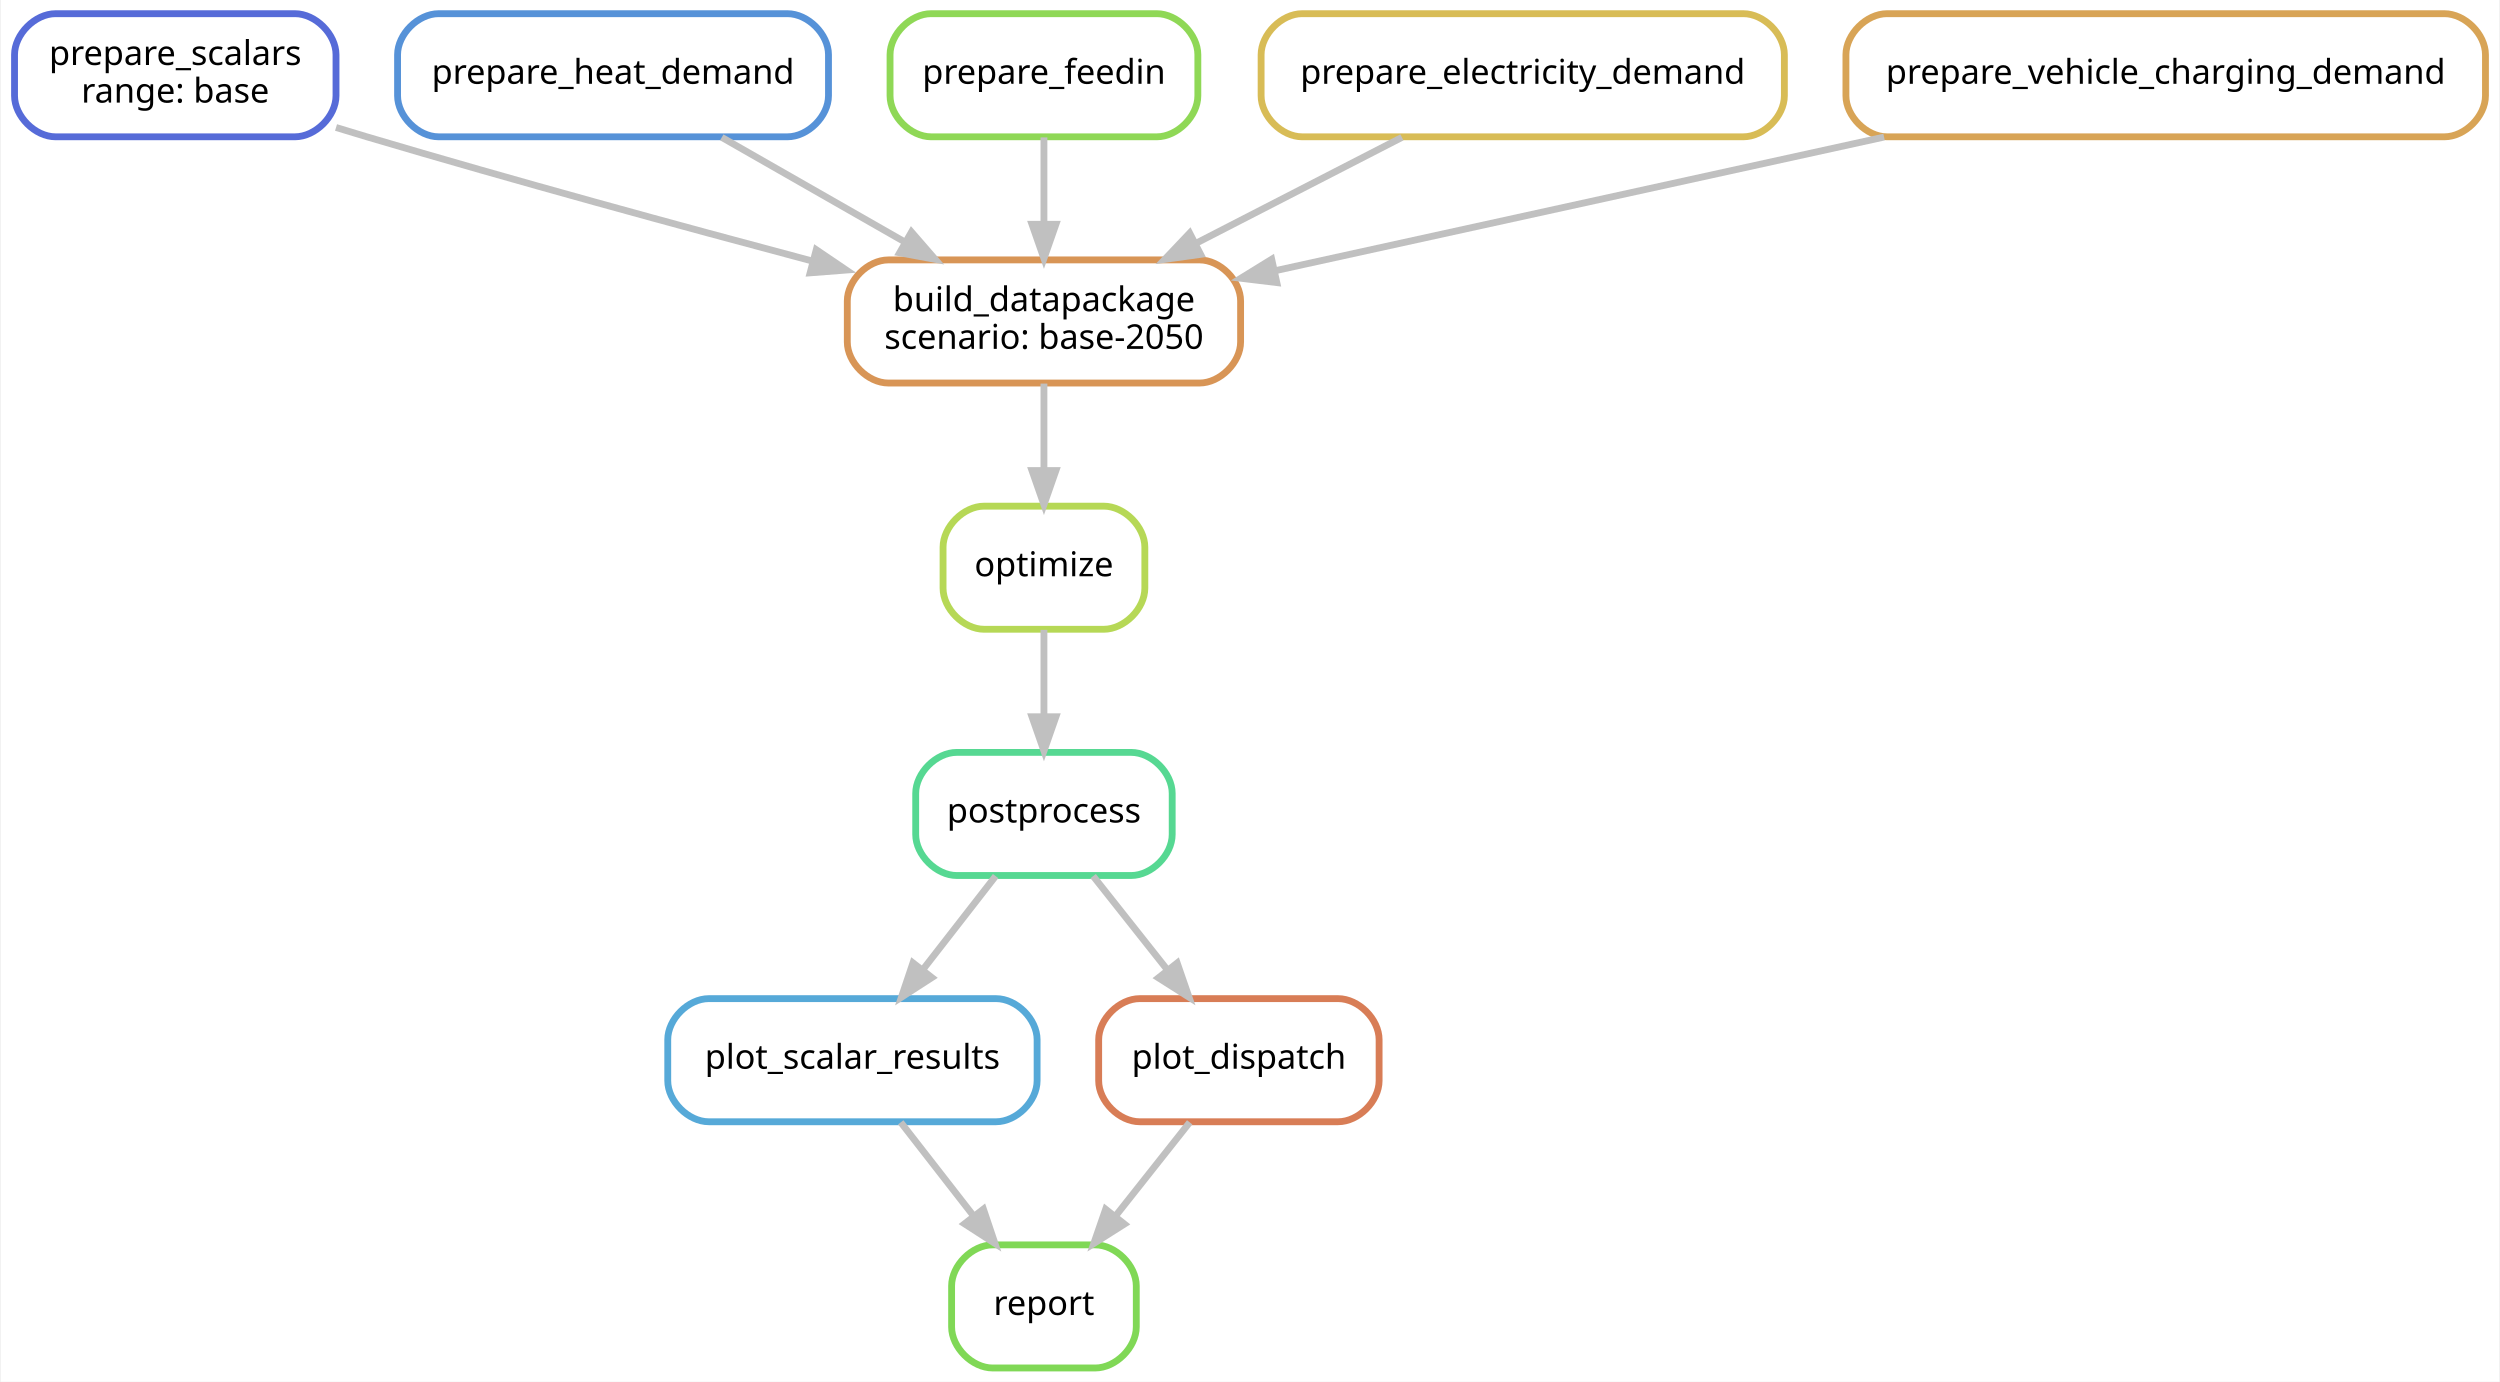
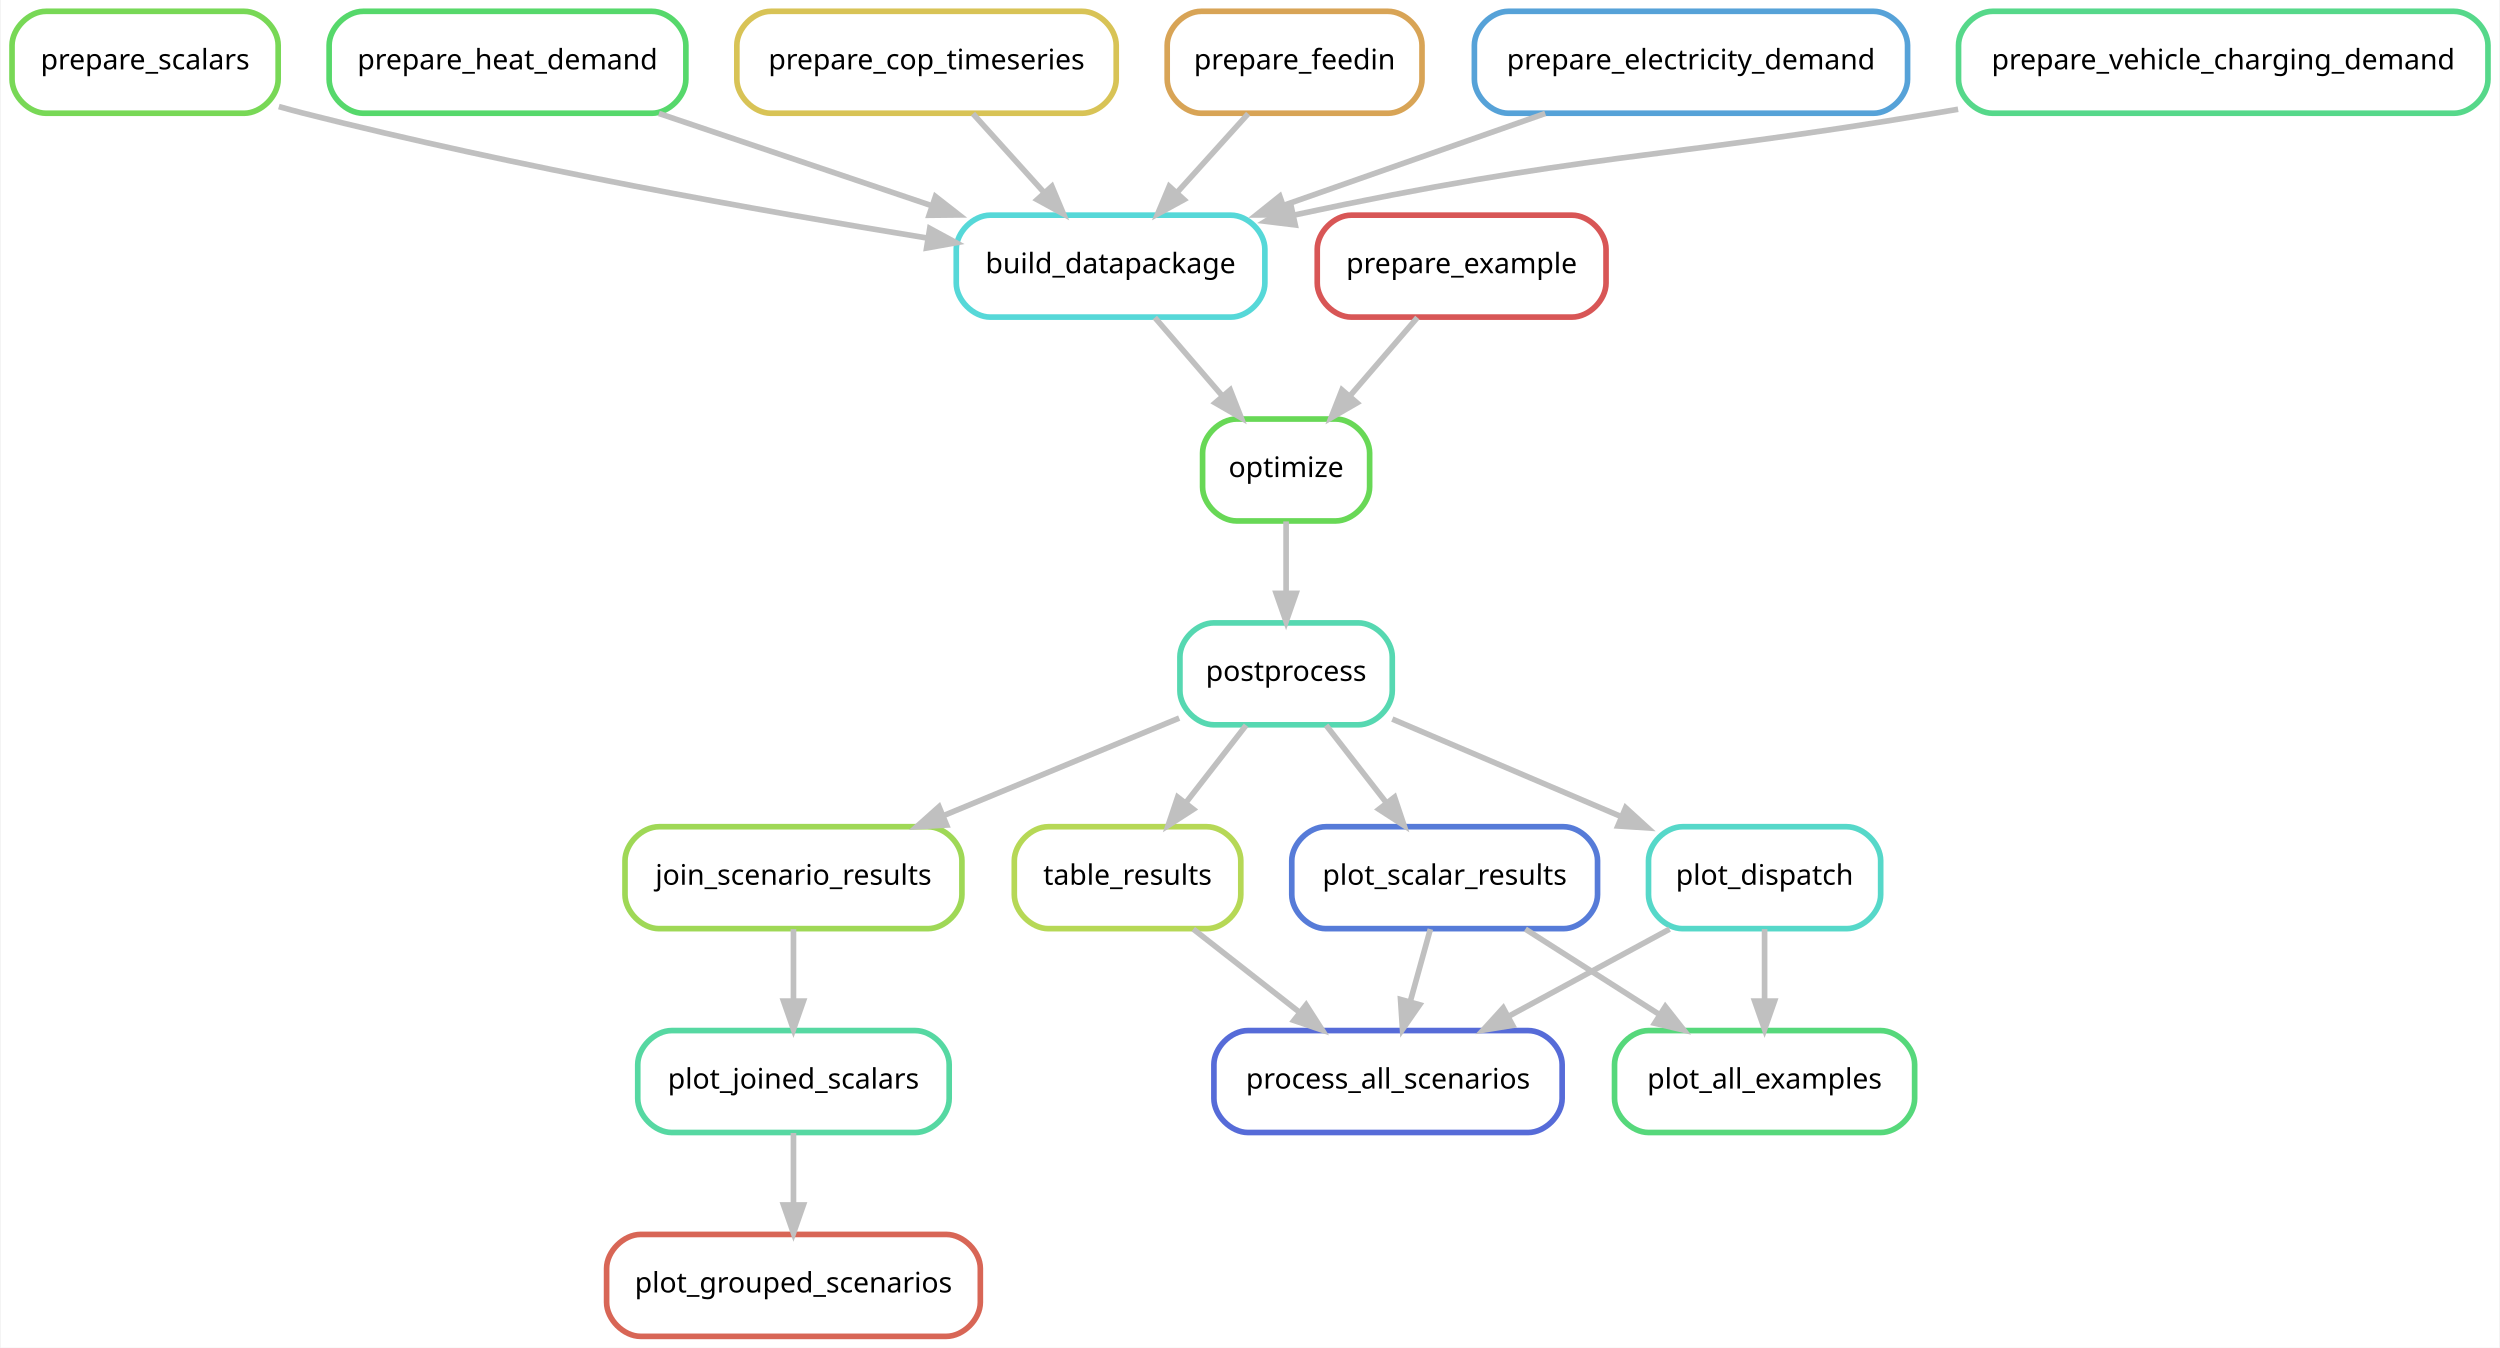
- <svg xmlns="http://www.w3.org/2000/svg" width="731pt" height="404pt" viewBox="0.00 0.00 730.50 404.00">
-   <g id="graph0" class="graph" transform="scale(1 1) rotate(0) translate(4 400)">
-     <polygon fill="#ffffff" stroke="transparent" points="-4,4 -4,-400 726.5,-400 726.5,4 -4,4" />
+ <svg xmlns="http://www.w3.org/2000/svg" width="883pt" height="476pt" viewBox="0.00 0.00 882.50 476.00">
+   <g id="graph0" class="graph" transform="scale(1 1) rotate(0) translate(4 472)">
+     <polygon fill="#ffffff" stroke="transparent" points="-4,4 -4,-472 878.5,-472 878.5,4 -4,4" />
    <g id="node1" class="node">
-       <path fill="none" stroke="#80d856" stroke-width="2" d="M316,-36C316,-36 286,-36 286,-36 280,-36 274,-30 274,-24 274,-24 274,-12 274,-12 274,-6 280,0 286,0 286,0 316,0 316,0 322,0 328,-6 328,-12 328,-12 328,-24 328,-24 328,-30 322,-36 316,-36" />
-       <text text-anchor="middle" x="301" y="-15.5" font-family="sans" font-size="10.00" fill="#000000">report</text>
+       <path fill="none" stroke="#d86656" stroke-width="2" d="M330,-36C330,-36 222,-36 222,-36 216,-36 210,-30 210,-24 210,-24 210,-12 210,-12 210,-6 216,0 222,0 222,0 330,0 330,0 336,0 342,-6 342,-12 342,-12 342,-24 342,-24 342,-30 336,-36 330,-36" />
+       <text text-anchor="middle" x="276" y="-15.5" font-family="sans" font-size="10.00" fill="#000000">plot_grouped_scenarios</text>
    </g>
    <g id="node2" class="node">
-       <path fill="none" stroke="#56a9d8" stroke-width="2" d="M287,-108C287,-108 203,-108 203,-108 197,-108 191,-102 191,-96 191,-96 191,-84 191,-84 191,-78 197,-72 203,-72 203,-72 287,-72 287,-72 293,-72 299,-78 299,-84 299,-84 299,-96 299,-96 299,-102 293,-108 287,-108" />
-       <text text-anchor="middle" x="245" y="-87.5" font-family="sans" font-size="10.00" fill="#000000">plot_scalar_results</text>
+       <path fill="none" stroke="#56d8a2" stroke-width="2" d="M319,-108C319,-108 233,-108 233,-108 227,-108 221,-102 221,-96 221,-96 221,-84 221,-84 221,-78 227,-72 233,-72 233,-72 319,-72 319,-72 325,-72 331,-78 331,-84 331,-84 331,-96 331,-96 331,-102 325,-108 319,-108" />
+       <text text-anchor="middle" x="276" y="-87.5" font-family="sans" font-size="10.00" fill="#000000">plot_joined_scalars</text>
    </g>
    <g id="edge1" class="edge">
-       <path fill="none" stroke="#c0c0c0" stroke-width="2" d="M259.131,-71.831C265.581,-63.539 273.344,-53.557 280.425,-44.453" />
-       <polygon fill="#c0c0c0" stroke="#c0c0c0" stroke-width="2" points="283.302,-46.456 286.679,-36.413 277.776,-42.158 283.302,-46.456" />
+       <path fill="none" stroke="#c0c0c0" stroke-width="2" d="M276,-71.831C276,-64.131 276,-54.974 276,-46.417" />
+       <polygon fill="#c0c0c0" stroke="#c0c0c0" stroke-width="2" points="279.5,-46.413 276,-36.413 272.5,-46.413 279.5,-46.413" />
    </g>
    <g id="node3" class="node">
-       <path fill="none" stroke="#56d892" stroke-width="2" d="M326.5,-180C326.5,-180 275.5,-180 275.5,-180 269.5,-180 263.5,-174 263.5,-168 263.5,-168 263.5,-156 263.5,-156 263.5,-150 269.5,-144 275.5,-144 275.5,-144 326.5,-144 326.5,-144 332.5,-144 338.5,-150 338.5,-156 338.5,-156 338.5,-168 338.5,-168 338.5,-174 332.5,-180 326.5,-180" />
-       <text text-anchor="middle" x="301" y="-159.5" font-family="sans" font-size="10.00" fill="#000000">postprocess</text>
+       <path fill="none" stroke="#9fd856" stroke-width="2" d="M323.5,-180C323.5,-180 228.5,-180 228.5,-180 222.5,-180 216.5,-174 216.5,-168 216.5,-168 216.5,-156 216.5,-156 216.5,-150 222.5,-144 228.5,-144 228.5,-144 323.5,-144 323.5,-144 329.5,-144 335.5,-150 335.5,-156 335.5,-156 335.5,-168 335.5,-168 335.5,-174 329.5,-180 323.5,-180" />
+       <text text-anchor="middle" x="276" y="-159.5" font-family="sans" font-size="10.00" fill="#000000">join_scenario_results</text>
+     </g>
+     <g id="edge2" class="edge">
+       <path fill="none" stroke="#c0c0c0" stroke-width="2" d="M276,-143.831C276,-136.131 276,-126.974 276,-118.417" />
+       <polygon fill="#c0c0c0" stroke="#c0c0c0" stroke-width="2" points="279.5,-118.413 276,-108.413 272.5,-118.413 279.5,-118.413" />
+     </g>
+     <g id="node4" class="node">
+       <path fill="none" stroke="#56d8b1" stroke-width="2" d="M475.5,-252C475.5,-252 424.5,-252 424.5,-252 418.5,-252 412.5,-246 412.5,-240 412.5,-240 412.5,-228 412.5,-228 412.5,-222 418.5,-216 424.5,-216 424.5,-216 475.5,-216 475.5,-216 481.5,-216 487.5,-222 487.5,-228 487.5,-228 487.5,-240 487.5,-240 487.5,-246 481.5,-252 475.5,-252" />
+       <text text-anchor="middle" x="450" y="-231.5" font-family="sans" font-size="10.00" fill="#000000">postprocess</text>
    </g>
    <g id="edge3" class="edge">
-       <path fill="none" stroke="#c0c0c0" stroke-width="2" d="M286.869,-143.831C280.419,-135.539 272.656,-125.557 265.575,-116.453" />
-       <polygon fill="#c0c0c0" stroke="#c0c0c0" stroke-width="2" points="268.224,-114.158 259.321,-108.413 262.698,-118.456 268.224,-114.158" />
+       <path fill="none" stroke="#c0c0c0" stroke-width="2" d="M412.245,-218.377C387.836,-208.277 355.716,-194.986 328.794,-183.846" />
+       <polygon fill="#c0c0c0" stroke="#c0c0c0" stroke-width="2" points="330.088,-180.593 319.51,-180.004 327.411,-187.062 330.088,-180.593" />
+     </g>
+     <g id="node14" class="node">
+       <path fill="none" stroke="#567bd8" stroke-width="2" d="M548,-180C548,-180 464,-180 464,-180 458,-180 452,-174 452,-168 452,-168 452,-156 452,-156 452,-150 458,-144 464,-144 464,-144 548,-144 548,-144 554,-144 560,-150 560,-156 560,-156 560,-168 560,-168 560,-174 554,-180 548,-180" />
+       <text text-anchor="middle" x="506" y="-159.5" font-family="sans" font-size="10.00" fill="#000000">plot_scalar_results</text>
+     </g>
+     <g id="edge16" class="edge">
+       <path fill="none" stroke="#c0c0c0" stroke-width="2" d="M464.131,-215.831C470.581,-207.539 478.344,-197.557 485.425,-188.453" />
+       <polygon fill="#c0c0c0" stroke="#c0c0c0" stroke-width="2" points="488.302,-190.456 491.679,-180.413 482.776,-186.158 488.302,-190.456" />
+     </g>
+     <g id="node15" class="node">
+       <path fill="none" stroke="#56d8c9" stroke-width="2" d="M648,-180C648,-180 590,-180 590,-180 584,-180 578,-174 578,-168 578,-168 578,-156 578,-156 578,-150 584,-144 590,-144 590,-144 648,-144 648,-144 654,-144 660,-150 660,-156 660,-156 660,-168 660,-168 660,-174 654,-180 648,-180" />
+       <text text-anchor="middle" x="619" y="-159.5" font-family="sans" font-size="10.00" fill="#000000">plot_dispatch</text>
+     </g>
+     <g id="edge17" class="edge">
+       <path fill="none" stroke="#c0c0c0" stroke-width="2" d="M487.507,-218.021C511.324,-207.874 542.444,-194.615 568.431,-183.544" />
+       <polygon fill="#c0c0c0" stroke="#c0c0c0" stroke-width="2" points="569.921,-186.714 577.749,-179.574 567.177,-180.274 569.921,-186.714" />
+     </g>
+     <g id="node16" class="node">
+       <path fill="none" stroke="#b6d856" stroke-width="2" d="M422,-180C422,-180 366,-180 366,-180 360,-180 354,-174 354,-168 354,-168 354,-156 354,-156 354,-150 360,-144 366,-144 366,-144 422,-144 422,-144 428,-144 434,-150 434,-156 434,-156 434,-168 434,-168 434,-174 428,-180 422,-180" />
+       <text text-anchor="middle" x="394" y="-159.5" font-family="sans" font-size="10.00" fill="#000000">table_results</text>
+     </g>
+     <g id="edge18" class="edge">
+       <path fill="none" stroke="#c0c0c0" stroke-width="2" d="M435.869,-215.831C429.419,-207.539 421.656,-197.557 414.575,-188.453" />
+       <polygon fill="#c0c0c0" stroke="#c0c0c0" stroke-width="2" points="417.224,-186.158 408.321,-180.413 411.698,-190.456 417.224,-186.158" />
+     </g>
+     <g id="node5" class="node">
+       <path fill="none" stroke="#68d856" stroke-width="2" d="M467.5,-324C467.5,-324 432.5,-324 432.5,-324 426.5,-324 420.5,-318 420.5,-312 420.5,-312 420.5,-300 420.5,-300 420.5,-294 426.5,-288 432.5,-288 432.5,-288 467.5,-288 467.5,-288 473.5,-288 479.5,-294 479.5,-300 479.5,-300 479.5,-312 479.5,-312 479.5,-318 473.5,-324 467.5,-324" />
+       <text text-anchor="middle" x="450" y="-303.5" font-family="sans" font-size="10.00" fill="#000000">optimize</text>
+     </g>
+     <g id="edge4" class="edge">
+       <path fill="none" stroke="#c0c0c0" stroke-width="2" d="M450,-287.831C450,-280.131 450,-270.974 450,-262.417" />
+       <polygon fill="#c0c0c0" stroke="#c0c0c0" stroke-width="2" points="453.5,-262.413 450,-252.413 446.5,-262.413 453.5,-262.413" />
+     </g>
+     <g id="node6" class="node">
+       <path fill="none" stroke="#56d8d8" stroke-width="2" d="M430.5,-396C430.5,-396 345.5,-396 345.5,-396 339.5,-396 333.5,-390 333.5,-384 333.5,-384 333.5,-372 333.5,-372 333.5,-366 339.5,-360 345.5,-360 345.5,-360 430.5,-360 430.5,-360 436.5,-360 442.5,-366 442.5,-372 442.5,-372 442.5,-384 442.5,-384 442.5,-390 436.5,-396 430.5,-396" />
+       <text text-anchor="middle" x="388" y="-375.5" font-family="sans" font-size="10.00" fill="#000000">build_datapackage</text>
+     </g>
+     <g id="edge6" class="edge">
+       <path fill="none" stroke="#c0c0c0" stroke-width="2" d="M403.645,-359.831C410.859,-351.454 419.557,-341.353 427.461,-332.175" />
+       <polygon fill="#c0c0c0" stroke="#c0c0c0" stroke-width="2" points="430.271,-334.275 434.144,-324.413 424.967,-329.707 430.271,-334.275" />
+     </g>
+     <g id="node7" class="node">
+       <path fill="none" stroke="#78d856" stroke-width="2" d="M82,-468C82,-468 12,-468 12,-468 6,-468 0,-462 0,-456 0,-456 0,-444 0,-444 0,-438 6,-432 12,-432 12,-432 82,-432 82,-432 88,-432 94,-438 94,-444 94,-444 94,-456 94,-456 94,-462 88,-468 82,-468" />
+       <text text-anchor="middle" x="47" y="-447.5" font-family="sans" font-size="10.00" fill="#000000">prepare_scalars</text>
+     </g>
+     <g id="edge7" class="edge">
+       <path fill="none" stroke="#c0c0c0" stroke-width="2" d="M94.237,-434.363C97.192,-433.526 100.13,-432.73 103,-432 177.816,-412.966 265.224,-397.365 323.317,-387.91" />
+       <polygon fill="#c0c0c0" stroke="#c0c0c0" stroke-width="2" points="324.141,-391.322 333.455,-386.274 323.025,-384.412 324.141,-391.322" />
+     </g>
+     <g id="node8" class="node">
+       <path fill="none" stroke="#56d86b" stroke-width="2" d="M226,-468C226,-468 124,-468 124,-468 118,-468 112,-462 112,-456 112,-456 112,-444 112,-444 112,-438 118,-432 124,-432 124,-432 226,-432 226,-432 232,-432 238,-438 238,-444 238,-444 238,-456 238,-456 238,-462 232,-468 226,-468" />
+       <text text-anchor="middle" x="175" y="-447.5" font-family="sans" font-size="10.00" fill="#000000">prepare_heat_demand</text>
+     </g>
+     <g id="edge10" class="edge">
+       <path fill="none" stroke="#c0c0c0" stroke-width="2" d="M228.474,-431.924C257.719,-422.039 294.126,-409.732 324.773,-399.373" />
+       <polygon fill="#c0c0c0" stroke="#c0c0c0" stroke-width="2" points="326.151,-402.601 334.504,-396.083 323.91,-395.97 326.151,-402.601" />
+     </g>
+     <g id="node9" class="node">
+       <path fill="none" stroke="#d8c356" stroke-width="2" d="M378,-468C378,-468 268,-468 268,-468 262,-468 256,-462 256,-456 256,-456 256,-444 256,-444 256,-438 262,-432 268,-432 268,-432 378,-432 378,-432 384,-432 390,-438 390,-444 390,-444 390,-456 390,-456 390,-462 384,-468 378,-468" />
+       <text text-anchor="middle" x="323" y="-447.5" font-family="sans" font-size="10.00" fill="#000000">prepare_cop_timeseries</text>
+     </g>
+     <g id="edge8" class="edge">
+       <path fill="none" stroke="#c0c0c0" stroke-width="2" d="M339.402,-431.831C347.041,-423.369 356.268,-413.149 364.621,-403.897" />
+       <polygon fill="#c0c0c0" stroke="#c0c0c0" stroke-width="2" points="367.274,-406.181 371.377,-396.413 362.078,-401.491 367.274,-406.181" />
+     </g>
+     <g id="node10" class="node">
+       <path fill="none" stroke="#d8a456" stroke-width="2" d="M486,-468C486,-468 420,-468 420,-468 414,-468 408,-462 408,-456 408,-456 408,-444 408,-444 408,-438 414,-432 420,-432 420,-432 486,-432 486,-432 492,-432 498,-438 498,-444 498,-444 498,-456 498,-456 498,-462 492,-468 486,-468" />
+       <text text-anchor="middle" x="453" y="-447.5" font-family="sans" font-size="10.00" fill="#000000">prepare_feedin</text>
+     </g>
+     <g id="edge12" class="edge">
+       <path fill="none" stroke="#c0c0c0" stroke-width="2" d="M436.598,-431.831C428.959,-423.369 419.732,-413.149 411.379,-403.897" />
+       <polygon fill="#c0c0c0" stroke="#c0c0c0" stroke-width="2" points="413.922,-401.491 404.623,-396.413 408.726,-406.181 413.922,-401.491" />
    </g>
    <g id="node11" class="node">
-       <path fill="none" stroke="#d87d56" stroke-width="2" d="M387,-108C387,-108 329,-108 329,-108 323,-108 317,-102 317,-96 317,-96 317,-84 317,-84 317,-78 323,-72 329,-72 329,-72 387,-72 387,-72 393,-72 399,-78 399,-84 399,-84 399,-96 399,-96 399,-102 393,-108 387,-108" />
-       <text text-anchor="middle" x="358" y="-87.5" font-family="sans" font-size="10.00" fill="#000000">plot_dispatch</text>
+       <path fill="none" stroke="#56a2d8" stroke-width="2" d="M657.5,-468C657.5,-468 528.5,-468 528.5,-468 522.5,-468 516.5,-462 516.5,-456 516.5,-456 516.5,-444 516.5,-444 516.5,-438 522.5,-432 528.5,-432 528.5,-432 657.5,-432 657.5,-432 663.5,-432 669.5,-438 669.5,-444 669.5,-444 669.5,-456 669.5,-456 669.5,-462 663.5,-468 657.5,-468" />
+       <text text-anchor="middle" x="593" y="-447.5" font-family="sans" font-size="10.00" fill="#000000">prepare_electricity_demand</text>
+     </g>
+     <g id="edge9" class="edge">
+       <path fill="none" stroke="#c0c0c0" stroke-width="2" d="M541.534,-431.924C513.51,-422.082 478.652,-409.839 449.236,-399.507" />
+       <polygon fill="#c0c0c0" stroke="#c0c0c0" stroke-width="2" points="450.082,-396.095 439.487,-396.083 447.762,-402.699 450.082,-396.095" />
+     </g>
+     <g id="node12" class="node">
+       <path fill="none" stroke="#56d88a" stroke-width="2" d="M862.5,-468C862.5,-468 699.5,-468 699.5,-468 693.5,-468 687.5,-462 687.5,-456 687.5,-456 687.5,-444 687.5,-444 687.5,-438 693.5,-432 699.5,-432 699.5,-432 862.5,-432 862.5,-432 868.5,-432 874.5,-438 874.5,-444 874.5,-444 874.5,-456 874.5,-456 874.5,-462 868.5,-468 862.5,-468" />
+       <text text-anchor="middle" x="781" y="-447.5" font-family="sans" font-size="10.00" fill="#000000">prepare_vehicle_charging_demand</text>
    </g>
    <g id="edge11" class="edge">
-       <path fill="none" stroke="#c0c0c0" stroke-width="2" d="M315.384,-143.831C321.949,-135.539 329.851,-125.557 337.058,-116.453" />
-       <polygon fill="#c0c0c0" stroke="#c0c0c0" stroke-width="2" points="339.96,-118.426 343.423,-108.413 334.472,-114.081 339.96,-118.426" />
+       <path fill="none" stroke="#c0c0c0" stroke-width="2" d="M687.355,-433.409C684.539,-432.931 681.749,-432.461 679,-432 581.402,-415.651 553.509,-417.713 452.695,-396.016" />
+       <polygon fill="#c0c0c0" stroke="#c0c0c0" stroke-width="2" points="453.223,-392.548 442.707,-393.84 451.733,-399.388 453.223,-392.548" />
    </g>
-     <g id="node4" class="node">
-       <path fill="none" stroke="#b6d856" stroke-width="2" d="M318.5,-252C318.5,-252 283.5,-252 283.5,-252 277.5,-252 271.5,-246 271.5,-240 271.5,-240 271.5,-228 271.5,-228 271.5,-222 277.5,-216 283.5,-216 283.5,-216 318.5,-216 318.5,-216 324.5,-216 330.5,-222 330.5,-228 330.5,-228 330.5,-240 330.5,-240 330.5,-246 324.5,-252 318.5,-252" />
-       <text text-anchor="middle" x="301" y="-231.5" font-family="sans" font-size="10.00" fill="#000000">optimize</text>
+     <g id="node13" class="node">
+       <path fill="none" stroke="#566bd8" stroke-width="2" d="M535.5,-108C535.5,-108 436.5,-108 436.5,-108 430.5,-108 424.5,-102 424.5,-96 424.5,-96 424.5,-84 424.5,-84 424.5,-78 430.5,-72 436.5,-72 436.5,-72 535.5,-72 535.5,-72 541.5,-72 547.5,-78 547.5,-84 547.5,-84 547.5,-96 547.5,-96 547.5,-102 541.5,-108 535.5,-108" />
+       <text text-anchor="middle" x="486" y="-87.5" font-family="sans" font-size="10.00" fill="#000000">process_all_scenarios</text>
    </g>
-     <g id="edge4" class="edge">
-       <path fill="none" stroke="#c0c0c0" stroke-width="2" d="M301,-215.831C301,-208.131 301,-198.974 301,-190.417" />
-       <polygon fill="#c0c0c0" stroke="#c0c0c0" stroke-width="2" points="304.5,-190.413 301,-180.413 297.5,-190.413 304.5,-190.413" />
+     <g id="edge15" class="edge">
+       <path fill="none" stroke="#c0c0c0" stroke-width="2" d="M500.953,-143.831C498.791,-136.046 496.215,-126.773 493.815,-118.135" />
+       <polygon fill="#c0c0c0" stroke="#c0c0c0" stroke-width="2" points="497.164,-117.112 491.115,-108.413 490.419,-118.985 497.164,-117.112" />
    </g>
-     <g id="node5" class="node">
-       <path fill="none" stroke="#d89556" stroke-width="2" d="M346.5,-324C346.5,-324 255.5,-324 255.5,-324 249.5,-324 243.5,-318 243.5,-312 243.5,-312 243.5,-300 243.5,-300 243.5,-294 249.5,-288 255.5,-288 255.5,-288 346.5,-288 346.5,-288 352.5,-288 358.5,-294 358.5,-300 358.5,-300 358.5,-312 358.5,-312 358.5,-318 352.5,-324 346.5,-324" />
-       <text text-anchor="middle" x="301" y="-309" font-family="sans" font-size="10.00" fill="#000000">build_datapackage</text>
-       <text text-anchor="middle" x="301" y="-298" font-family="sans" font-size="10.00" fill="#000000">scenario: base-2050</text>
+     <g id="node17" class="node">
+       <path fill="none" stroke="#56d87b" stroke-width="2" d="M660,-108C660,-108 578,-108 578,-108 572,-108 566,-102 566,-96 566,-96 566,-84 566,-84 566,-78 572,-72 578,-72 578,-72 660,-72 660,-72 666,-72 672,-78 672,-84 672,-84 672,-96 672,-96 672,-102 666,-108 660,-108" />
+       <text text-anchor="middle" x="619" y="-87.5" font-family="sans" font-size="10.00" fill="#000000">plot_all_examples</text>
+     </g>
+     <g id="edge20" class="edge">
+       <path fill="none" stroke="#c0c0c0" stroke-width="2" d="M534.515,-143.831C548.834,-134.707 566.362,-123.539 581.734,-113.745" />
+       <polygon fill="#c0c0c0" stroke="#c0c0c0" stroke-width="2" points="583.942,-116.488 590.495,-108.163 580.18,-110.585 583.942,-116.488" />
+     </g>
+     <g id="edge13" class="edge">
+       <path fill="none" stroke="#c0c0c0" stroke-width="2" d="M585.438,-143.831C568.112,-134.452 546.794,-122.911 528.346,-112.924" />
+       <polygon fill="#c0c0c0" stroke="#c0c0c0" stroke-width="2" points="530.011,-109.846 519.551,-108.163 526.679,-116.001 530.011,-109.846" />
+     </g>
+     <g id="edge19" class="edge">
+       <path fill="none" stroke="#c0c0c0" stroke-width="2" d="M619,-143.831C619,-136.131 619,-126.974 619,-118.417" />
+       <polygon fill="#c0c0c0" stroke="#c0c0c0" stroke-width="2" points="622.5,-118.413 619,-108.413 615.5,-118.413 622.5,-118.413" />
+     </g>
+     <g id="edge14" class="edge">
+       <path fill="none" stroke="#c0c0c0" stroke-width="2" d="M417.216,-143.831C428.547,-134.963 442.346,-124.164 454.603,-114.572" />
+       <polygon fill="#c0c0c0" stroke="#c0c0c0" stroke-width="2" points="457.074,-117.082 462.792,-108.163 452.76,-111.57 457.074,-117.082" />
+     </g>
+     <g id="node18" class="node">
+       <path fill="none" stroke="#d85656" stroke-width="2" d="M551,-396C551,-396 473,-396 473,-396 467,-396 461,-390 461,-384 461,-384 461,-372 461,-372 461,-366 467,-360 473,-360 473,-360 551,-360 551,-360 557,-360 563,-366 563,-372 563,-372 563,-384 563,-384 563,-390 557,-396 551,-396" />
+       <text text-anchor="middle" x="512" y="-375.5" font-family="sans" font-size="10.00" fill="#000000">prepare_example</text>
    </g>
    <g id="edge5" class="edge">
-       <path fill="none" stroke="#c0c0c0" stroke-width="2" d="M301,-287.831C301,-280.131 301,-270.974 301,-262.417" />
-       <polygon fill="#c0c0c0" stroke="#c0c0c0" stroke-width="2" points="304.5,-262.413 301,-252.413 297.5,-262.413 304.5,-262.413" />
-     </g>
-     <g id="node6" class="node">
-       <path fill="none" stroke="#566bd8" stroke-width="2" d="M82,-396C82,-396 12,-396 12,-396 6,-396 0,-390 0,-384 0,-384 0,-372 0,-372 0,-366 6,-360 12,-360 12,-360 82,-360 82,-360 88,-360 94,-366 94,-372 94,-372 94,-384 94,-384 94,-390 88,-396 82,-396" />
-       <text text-anchor="middle" x="47" y="-381" font-family="sans" font-size="10.00" fill="#000000">prepare_scalars</text>
-       <text text-anchor="middle" x="47" y="-370" font-family="sans" font-size="10.00" fill="#000000">range: base</text>
-     </g>
-     <g id="edge6" class="edge">
-       <path fill="none" stroke="#c0c0c0" stroke-width="2" d="M94.006,-362.723C97.046,-361.787 100.063,-360.872 103,-360 146.113,-347.199 194.845,-333.894 233.176,-323.693" />
-       <polygon fill="#c0c0c0" stroke="#c0c0c0" stroke-width="2" points="234.423,-326.984 243.191,-321.036 232.628,-320.218 234.423,-326.984" />
-     </g>
-     <g id="node7" class="node">
-       <path fill="none" stroke="#5692d8" stroke-width="2" d="M226,-396C226,-396 124,-396 124,-396 118,-396 112,-390 112,-384 112,-384 112,-372 112,-372 112,-366 118,-360 124,-360 124,-360 226,-360 226,-360 232,-360 238,-366 238,-372 238,-372 238,-384 238,-384 238,-390 232,-396 226,-396" />
-       <text text-anchor="middle" x="175" y="-375.5" font-family="sans" font-size="10.00" fill="#000000">prepare_heat_demand</text>
-     </g>
-     <g id="edge7" class="edge">
-       <path fill="none" stroke="#c0c0c0" stroke-width="2" d="M206.795,-359.831C223.06,-350.537 243.039,-339.121 260.405,-329.197" />
-       <polygon fill="#c0c0c0" stroke="#c0c0c0" stroke-width="2" points="262.269,-332.163 269.215,-324.163 258.796,-326.085 262.269,-332.163" />
-     </g>
-     <g id="node8" class="node">
-       <path fill="none" stroke="#8fd856" stroke-width="2" d="M334,-396C334,-396 268,-396 268,-396 262,-396 256,-390 256,-384 256,-384 256,-372 256,-372 256,-366 262,-360 268,-360 268,-360 334,-360 334,-360 340,-360 346,-366 346,-372 346,-372 346,-384 346,-384 346,-390 340,-396 334,-396" />
-       <text text-anchor="middle" x="301" y="-375.5" font-family="sans" font-size="10.00" fill="#000000">prepare_feedin</text>
-     </g>
-     <g id="edge8" class="edge">
-       <path fill="none" stroke="#c0c0c0" stroke-width="2" d="M301,-359.831C301,-352.131 301,-342.974 301,-334.417" />
-       <polygon fill="#c0c0c0" stroke="#c0c0c0" stroke-width="2" points="304.5,-334.413 301,-324.413 297.5,-334.413 304.5,-334.413" />
-     </g>
-     <g id="node9" class="node">
-       <path fill="none" stroke="#d8bc56" stroke-width="2" d="M505.5,-396C505.5,-396 376.5,-396 376.5,-396 370.5,-396 364.5,-390 364.5,-384 364.5,-384 364.5,-372 364.5,-372 364.5,-366 370.5,-360 376.5,-360 376.5,-360 505.5,-360 505.5,-360 511.5,-360 517.5,-366 517.5,-372 517.5,-372 517.5,-384 517.5,-384 517.5,-390 511.5,-396 505.5,-396" />
-       <text text-anchor="middle" x="441" y="-375.5" font-family="sans" font-size="10.00" fill="#000000">prepare_electricity_demand</text>
-     </g>
-     <g id="edge9" class="edge">
-       <path fill="none" stroke="#c0c0c0" stroke-width="2" d="M405.672,-359.831C387.351,-350.409 364.79,-338.806 345.31,-328.788" />
-       <polygon fill="#c0c0c0" stroke="#c0c0c0" stroke-width="2" points="346.81,-325.624 336.317,-324.163 343.609,-331.849 346.81,-325.624" />
-     </g>
-     <g id="node10" class="node">
-       <path fill="none" stroke="#d8a456" stroke-width="2" d="M710.5,-396C710.5,-396 547.5,-396 547.5,-396 541.5,-396 535.5,-390 535.5,-384 535.5,-384 535.5,-372 535.5,-372 535.5,-366 541.5,-360 547.5,-360 547.5,-360 710.5,-360 710.5,-360 716.5,-360 722.5,-366 722.5,-372 722.5,-372 722.5,-384 722.5,-384 722.5,-390 716.5,-396 710.5,-396" />
-       <text text-anchor="middle" x="629" y="-375.5" font-family="sans" font-size="10.00" fill="#000000">prepare_vehicle_charging_demand</text>
-     </g>
-     <g id="edge10" class="edge">
-       <path fill="none" stroke="#c0c0c0" stroke-width="2" d="M546.655,-359.924C491.682,-347.857 420.276,-332.183 368.63,-320.846" />
-       <polygon fill="#c0c0c0" stroke="#c0c0c0" stroke-width="2" points="369.093,-317.364 358.575,-318.639 367.592,-324.201 369.093,-317.364" />
-     </g>
-     <g id="edge2" class="edge">
-       <path fill="none" stroke="#c0c0c0" stroke-width="2" d="M343.616,-71.831C337.051,-63.539 329.149,-53.557 321.942,-44.453" />
-       <polygon fill="#c0c0c0" stroke="#c0c0c0" stroke-width="2" points="324.528,-42.081 315.577,-36.413 319.04,-46.426 324.528,-42.081" />
+       <path fill="none" stroke="#c0c0c0" stroke-width="2" d="M496.355,-359.831C489.141,-351.454 480.443,-341.353 472.539,-332.175" />
+       <polygon fill="#c0c0c0" stroke="#c0c0c0" stroke-width="2" points="475.033,-329.707 465.856,-324.413 469.729,-334.275 475.033,-329.707" />
    </g>
  </g>
</svg>
